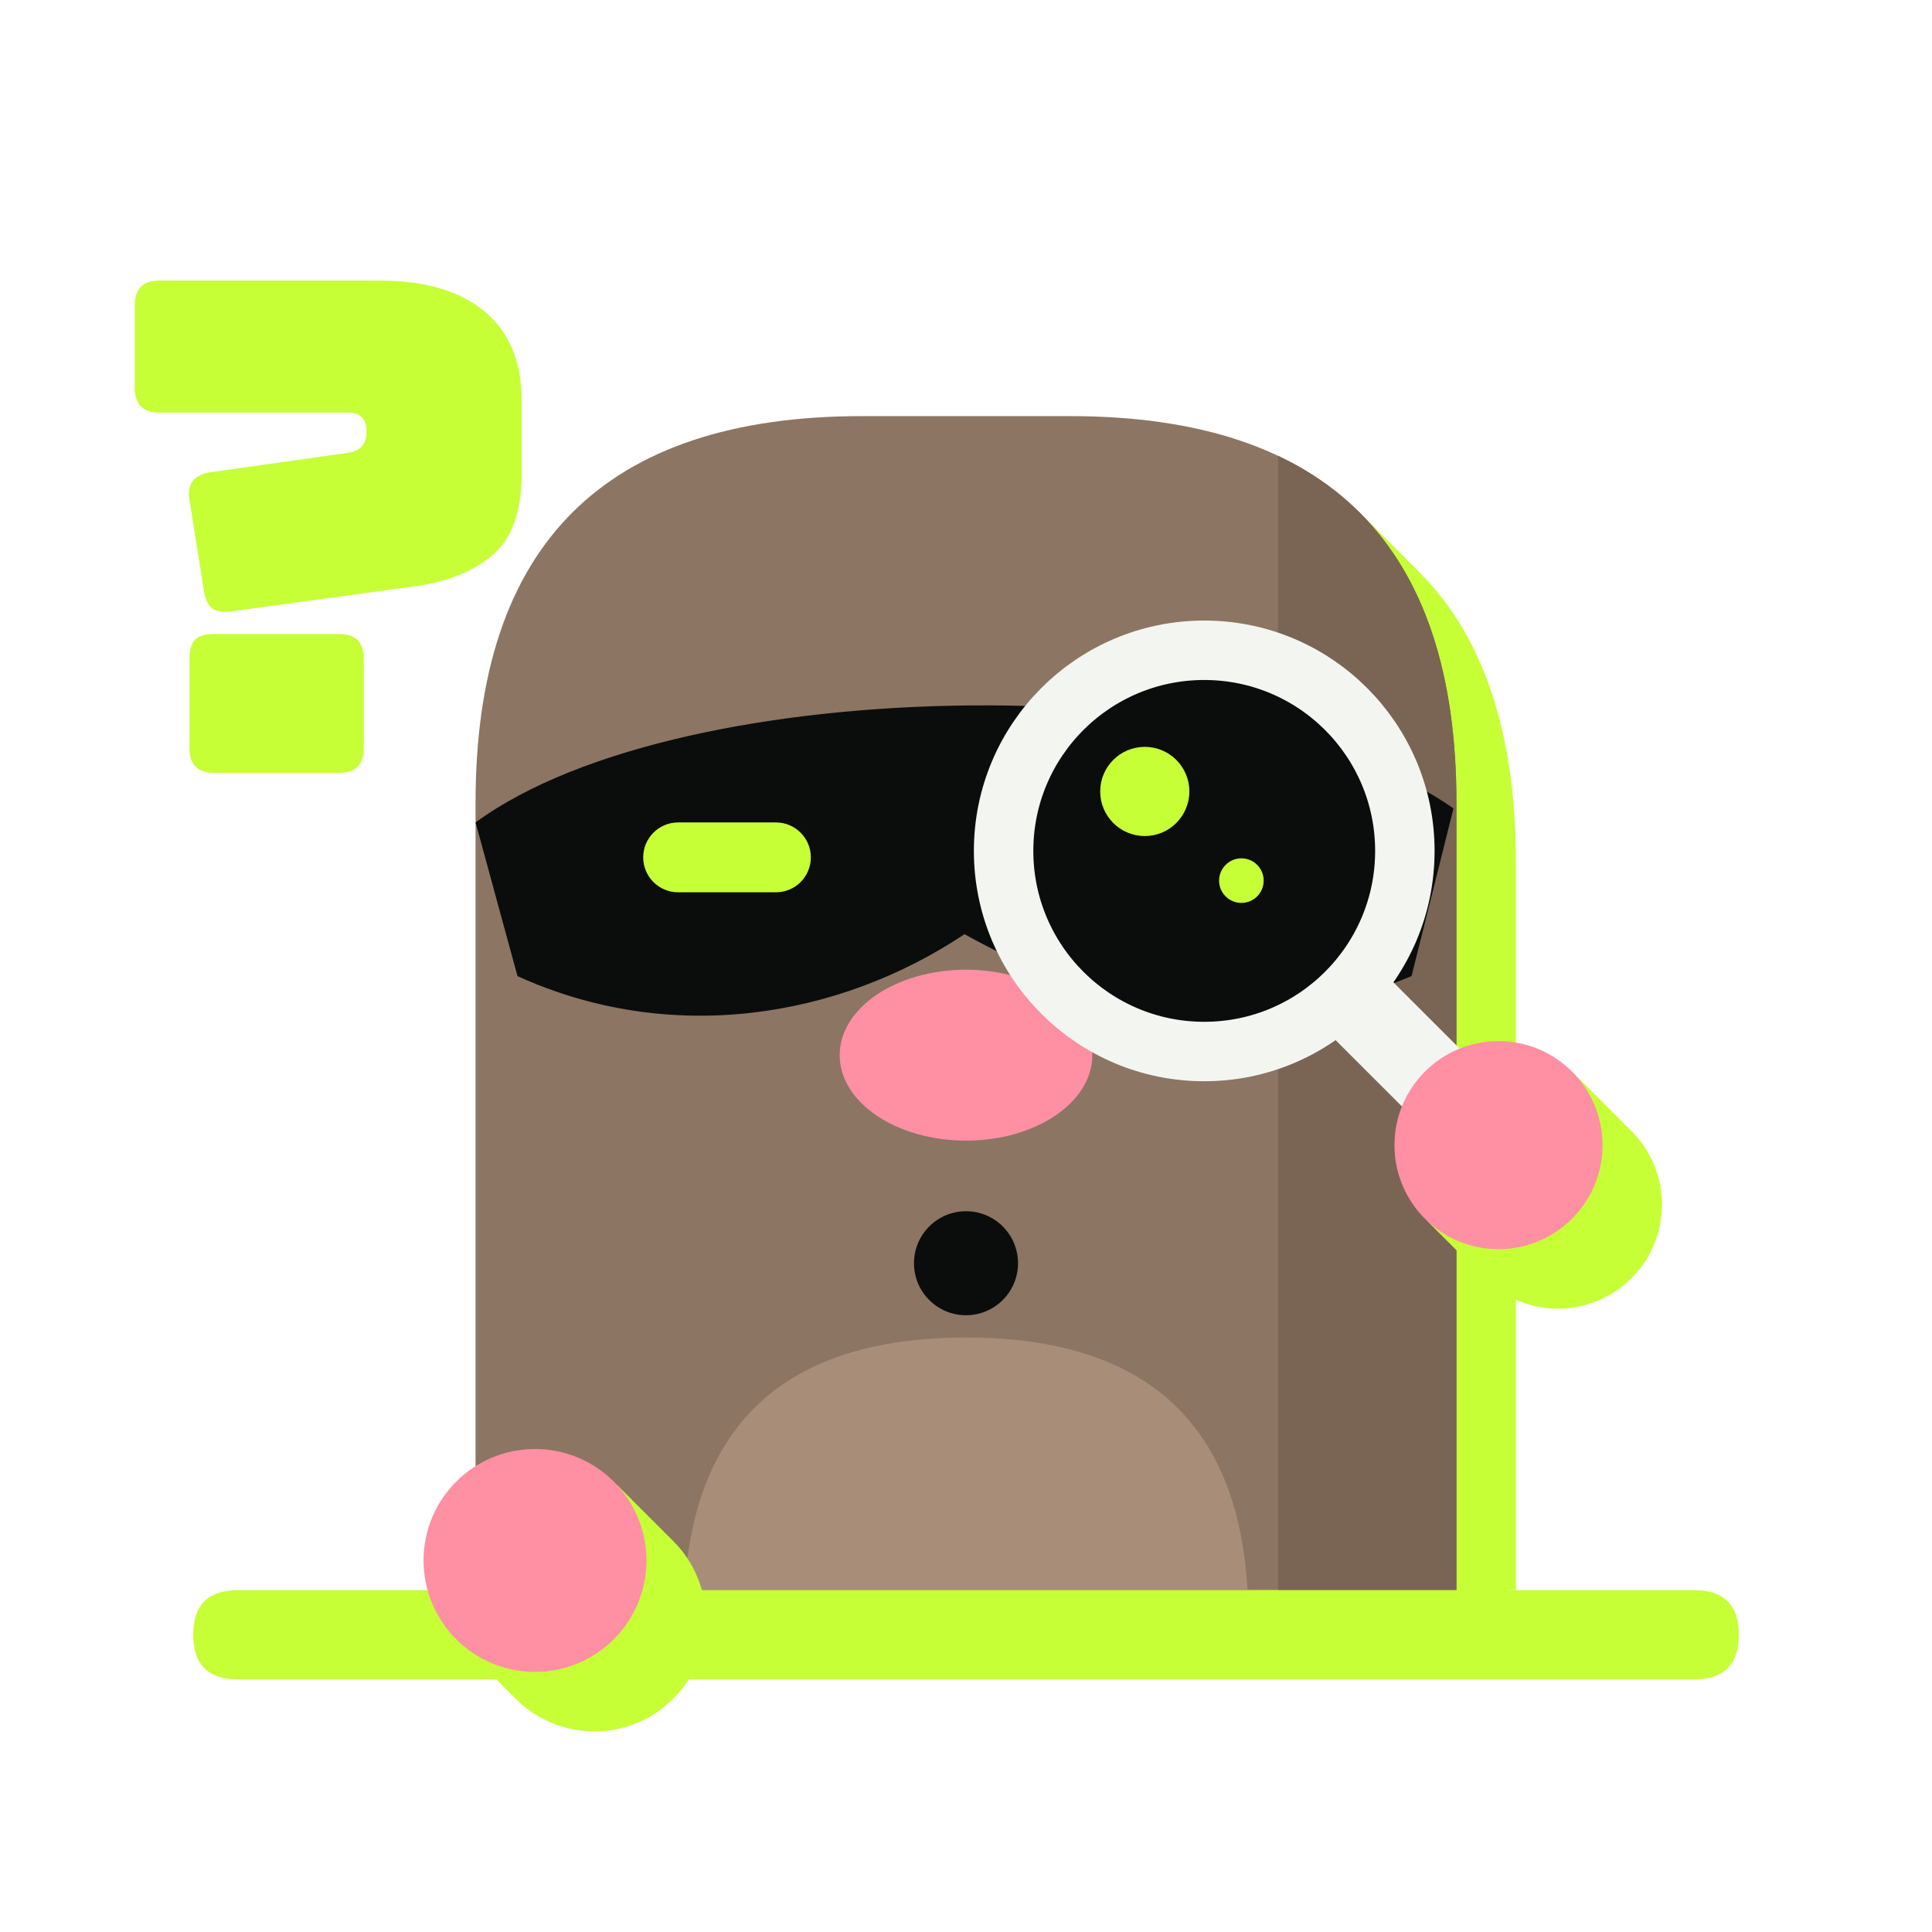
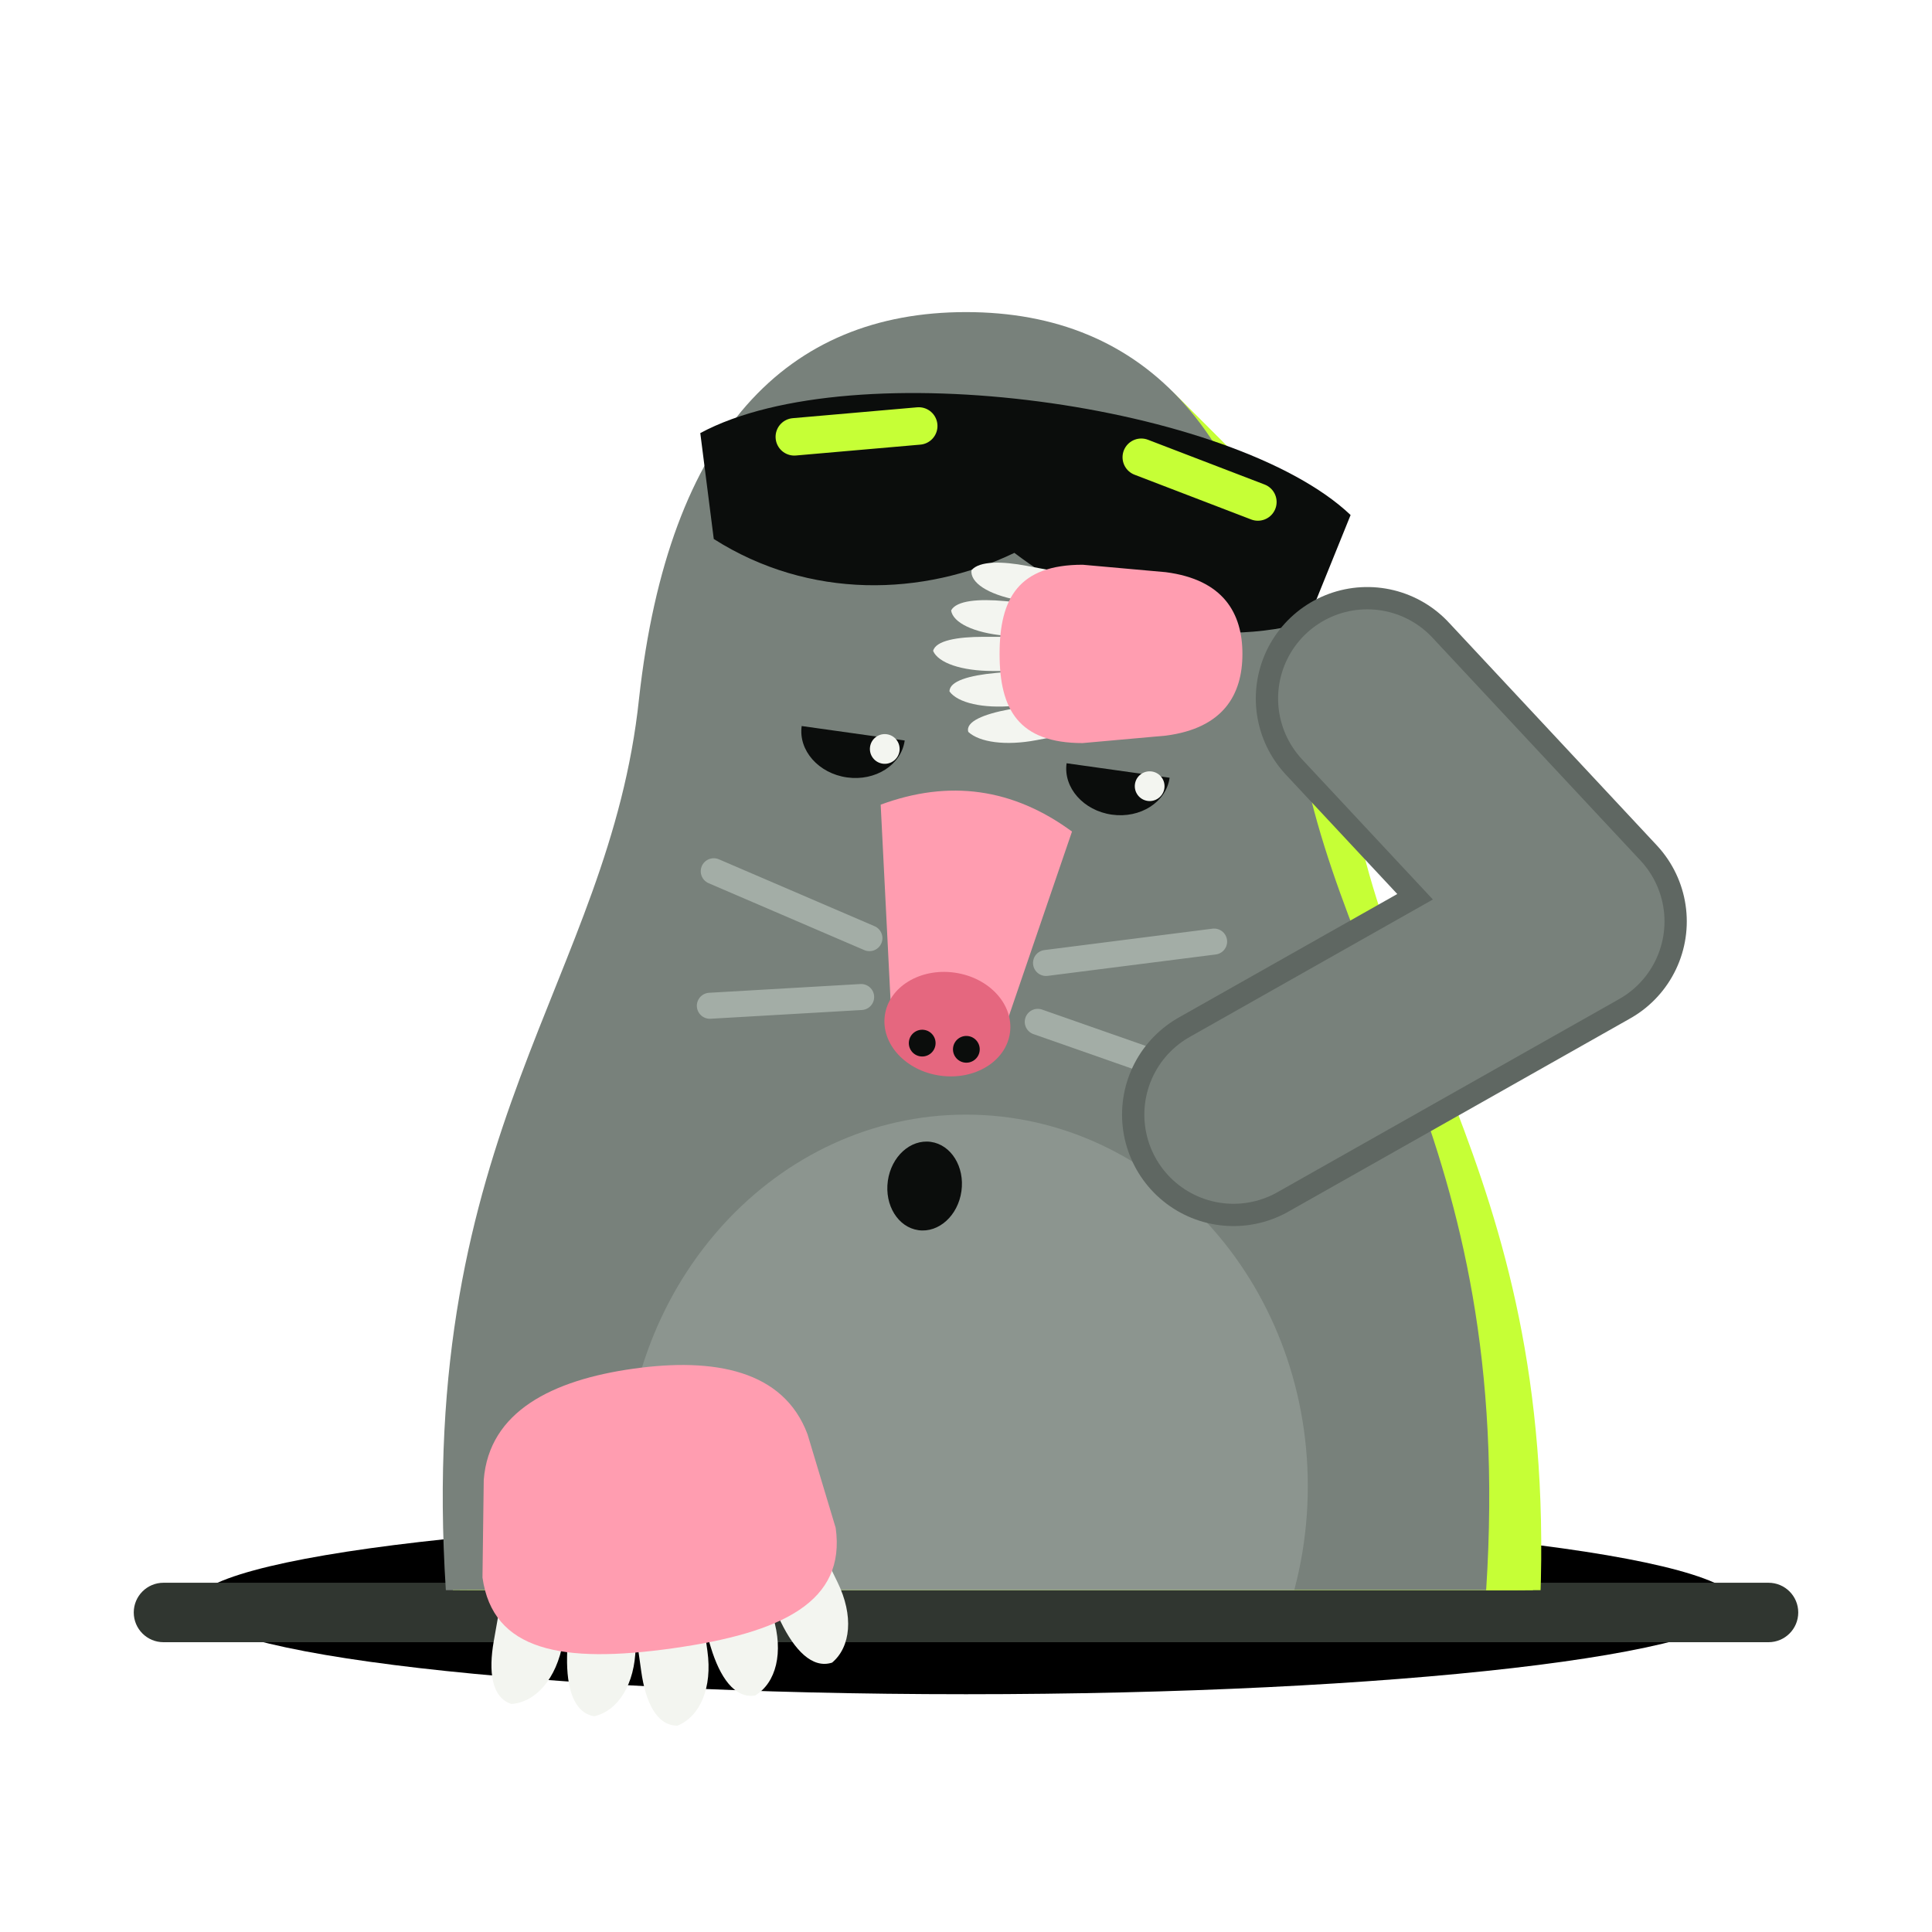
- <svg xmlns="http://www.w3.org/2000/svg" viewBox="0 0 260 260" role="img" aria-label="Toupeira do Rowlê procurando com uma lupa">
-   <defs>
-     <clipPath id="above-ground">
-       <rect width="260" height="214" />
-     </clipPath>
-   </defs>
-   <g clip-path="url(#above-ground)">
-     <g transform="translate(1 1)">
-       <path d="M64 108 Q64 56 116 56 H144 Q196 56 196 108 V264 Q196 316 144 316 H116 Q64 316 64 264 Z" fill="#C6FF36" />
+ <svg xmlns="http://www.w3.org/2000/svg" viewBox="0 0 260 260">
+   <ellipse cx="130" cy="216" rx="104" ry="12" fill="#000000" />
+   <rect x="18" y="213" width="224" height="8" rx="4" fill="#303630" />
+   <clipPath id="chao-4">
+     <rect x="-60" y="-200" width="380" height="414" />
+   </clipPath>
+   <g clip-path="url(#chao-4)">
+     <g transform="translate(7 7)">
+       <path d="M60 214 C56 152 82 132 86 94 C90 58 106 42 130 42 C154 42 170 58 174 94 C178 132 204 152 200 214 Z" fill="#C6FF36" />
+     </g>
+     <g transform="translate(6 6)">
+       <path d="M60 214 C56 152 82 132 86 94 C90 58 106 42 130 42 C154 42 170 58 174 94 C178 132 204 152 200 214 Z" fill="#C6FF36" />
+     </g>
+     <g transform="translate(5 5)">
+       <path d="M60 214 C56 152 82 132 86 94 C90 58 106 42 130 42 C154 42 170 58 174 94 C178 132 204 152 200 214 Z" fill="#C6FF36" />
+     </g>
+     <g transform="translate(4 4)">
+       <path d="M60 214 C56 152 82 132 86 94 C90 58 106 42 130 42 C154 42 170 58 174 94 C178 132 204 152 200 214 Z" fill="#C6FF36" />
+     </g>
+     <g transform="translate(3 3)">
+       <path d="M60 214 C56 152 82 132 86 94 C90 58 106 42 130 42 C154 42 170 58 174 94 C178 132 204 152 200 214 Z" fill="#C6FF36" />
    </g>
    <g transform="translate(2 2)">
-       <path d="M64 108 Q64 56 116 56 H144 Q196 56 196 108 V264 Q196 316 144 316 H116 Q64 316 64 264 Z" fill="#C6FF36" />
+       <path d="M60 214 C56 152 82 132 86 94 C90 58 106 42 130 42 C154 42 170 58 174 94 C178 132 204 152 200 214 Z" fill="#C6FF36" />
    </g>
-     <g transform="translate(3 3)">
-       <path d="M64 108 Q64 56 116 56 H144 Q196 56 196 108 V264 Q196 316 144 316 H116 Q64 316 64 264 Z" fill="#C6FF36" />
+     <g transform="translate(1 1)">
+       <path d="M60 214 C56 152 82 132 86 94 C90 58 106 42 130 42 C154 42 170 58 174 94 C178 132 204 152 200 214 Z" fill="#C6FF36" />
    </g>
-     <g transform="translate(4 4)">
-       <path d="M64 108 Q64 56 116 56 H144 Q196 56 196 108 V264 Q196 316 144 316 H116 Q64 316 64 264 Z" fill="#C6FF36" />
+   </g>
+   <path d="M60 214 C56 152 82 132 86 94 C90 58 106 42 130 42 C154 42 170 58 174 94 C178 132 204 152 200 214 Z" fill="#78817B" />
+   <clipPath id="corpo-3">
+     <path d="M60 214 C56 152 82 132 86 94 C90 58 106 42 130 42 C154 42 170 58 174 94 C178 132 204 152 200 214 Z" />
+   </clipPath>
+   <ellipse cx="130" cy="200" rx="46" ry="50" fill="#A3ADA6" clip-path="url(#corpo-3)" opacity="0.45" />
+   <g transform="rotate(8 130 120)">
+     <g transform="rotate(0 130 66) translate(86 50) scale(0.63)">
+       <path d="M0 22 C30 0 112 0 140 20 L134 44 C110 54 88 48 70 38 C52 50 28 54 6 44 Z" fill="#0B0D0C" />
+       <path d="M20 20 L46 14 M94 14 L120 20" fill="none" stroke="#C6FF36" stroke-width="8" stroke-linecap="round" stroke-linejoin="round" />
    </g>
-     <g transform="translate(5 5)">
-       <path d="M64 108 Q64 56 116 56 H144 Q196 56 196 108 V264 Q196 316 144 316 H116 Q64 316 64 264 Z" fill="#C6FF36" />
+     <path d="M105 101 H119 A7 6 0 0 1 105 101 Z" fill="#0B0D0C" />
+     <circle cx="116.5" cy="102.5" r="2" fill="#F3F5F0" />
+     <path d="M141 101 H155 A7 6 0 0 1 141 101 Z" fill="#0B0D0C" />
+     <circle cx="152.5" cy="102.5" r="2" fill="#F3F5F0" />
+     <g>
+       <path d="M118 128 L96 122 M118 136 L98 140 M142 128 L164 122 M142 136 L162 140" fill="none" stroke="#A3ADA6" stroke-width="3.5" stroke-linecap="round" stroke-linejoin="round" />
+       <path d="M117 110 Q130 103 143 110 L138 136 Q130 144 122 136 Z" fill="#FF9DB0" />
+       <ellipse cx="130" cy="138" rx="8.5" ry="7" fill="#E5677F" />
+       <circle cx="127" cy="141" r="1.8" fill="#0B0D0C" />
+       <circle cx="133" cy="141" r="1.8" fill="#0B0D0C" />
    </g>
-     <g transform="translate(6 6)">
-       <path d="M64 108 Q64 56 116 56 H144 Q196 56 196 108 V264 Q196 316 144 316 H116 Q64 316 64 264 Z" fill="#C6FF36" />
-     </g>
-     <g transform="translate(7 7)">
-       <path d="M64 108 Q64 56 116 56 H144 Q196 56 196 108 V264 Q196 316 144 316 H116 Q64 316 64 264 Z" fill="#C6FF36" />
-     </g>
-     <g transform="translate(8 8)">
-       <path d="M64 108 Q64 56 116 56 H144 Q196 56 196 108 V264 Q196 316 144 316 H116 Q64 316 64 264 Z" fill="#C6FF36" />
-     </g>
-     <path d="M64 108 Q64 56 116 56 H144 Q196 56 196 108 V264 Q196 316 144 316 H116 Q64 316 64 264 Z" fill="#8C7563" />
-     <clipPath id="lado-5">
-       <path d="M64 108 Q64 56 116 56 H144 Q196 56 196 108 V264 Q196 316 144 316 H116 Q64 316 64 264 Z" />
-     </clipPath>
-     <rect x="172" y="56" width="24" height="260" fill="#7A6453" clip-path="url(#lado-5)" />
-     <path d="M92 218 Q92 180 130 180 H130 Q168 180 168 218 V342 Q168 380 130 380 H130 Q92 380 92 342 Z" fill="#A88E79" />
-     <g transform="translate(64 90) scale(0.94)">
-       <path d="M0 22 C30 0 112 0 140 20 L134 44 C110 54 88 48 70 38 C52 50 28 54 6 44 Z" fill="#0B0D0C" />
-       <rect x="24" y="22" width="24" height="10" rx="5" fill="#C6FF36" />
-       <rect x="92" y="22" width="24" height="10" rx="5" fill="#C6FF36" />
-     </g>
-     <ellipse cx="130" cy="142" rx="17" ry="11.5" fill="#FF8FA3" />
-     <path d="M123 170 A7 7 0 1 0 137 170 A7 7 0 1 0 123 170 Z" fill="#0B0D0C" />
+     <ellipse cx="130" cy="160" rx="5" ry="6" fill="#0B0D0C" />
  </g>
-   <path d="M26 220 Q26 214 32 214 H228 Q234 214 234 220 V220 Q234 226 228 226 H32 Q26 226 26 220 Z" fill="#C6FF36" />
-   <g transform="translate(1 1)">
-     <path d="M57 210 A15 15 0 1 0 87 210 A15 15 0 1 0 57 210 Z" fill="#C6FF36" />
+   <g transform="translate(88 204) rotate(172) scale(1 1)">
+     <path d="M-4.6 1 V-6 C-4.6 -11 -2.4 -14.6 0.8 -15.4 C3.6 -15 4.6 -11.6 4.6 -7.5 V1 Z" fill="#F3F5F0" transform="translate(-17 -8) rotate(-18)" />
+     <path d="M-4.6 1 V-6 C-4.6 -11 -2.4 -14.6 0.8 -15.4 C3.6 -15 4.6 -11.6 4.6 -7.5 V1 Z" fill="#F3F5F0" transform="translate(-8.5 -10.5) rotate(-9)" />
+     <path d="M-4.6 1 V-6 C-4.6 -11 -2.4 -14.6 0.8 -15.4 C3.6 -15 4.6 -11.6 4.6 -7.5 V1 Z" fill="#F3F5F0" transform="translate(0 -13) rotate(0)" />
+     <path d="M-4.6 1 V-6 C-4.6 -11 -2.4 -14.6 0.8 -15.4 C3.6 -15 4.6 -11.6 4.6 -7.5 V1 Z" fill="#F3F5F0" transform="translate(8.5 -10.5) rotate(9)" />
+     <path d="M-4.6 1 V-6 C-4.6 -11 -2.4 -14.6 0.8 -15.4 C3.6 -15 4.6 -11.6 4.6 -7.5 V1 Z" fill="#F3F5F0" transform="translate(17 -8) rotate(18)" />
+     <path d="M-24 -5 C-24 -15 -15 -18 0 -18 C15 -18 24 -15 24 -5 L22 8 C20 17 11 20 0 20 C-11 20 -20 17 -22 8 Z" fill="#FF9DB0" />
  </g>
-   <g transform="translate(2 2)">
-     <path d="M57 210 A15 15 0 1 0 87 210 A15 15 0 1 0 57 210 Z" fill="#C6FF36" />
+   <path d="M166 150 L212 124 L184 94" fill="none" stroke="#5F6762" stroke-width="30" stroke-linecap="round" stroke-linejoin="round" />
+   <path d="M166 150 L212 124 L184 94" fill="none" stroke="#78817B" stroke-width="24" stroke-linecap="round" stroke-linejoin="round" />
+   <g transform="translate(150 88) rotate(-90) scale(0.5 0.86)">
+     <path d="M-4.6 1 V-6 C-4.6 -11 -2.4 -14.6 0.8 -15.4 C3.6 -15 4.6 -11.6 4.6 -7.5 V1 Z" fill="#F3F5F0" transform="translate(-17 -8) rotate(-18)" />
+     <path d="M-4.6 1 V-6 C-4.6 -11 -2.4 -14.6 0.8 -15.4 C3.6 -15 4.6 -11.6 4.6 -7.5 V1 Z" fill="#F3F5F0" transform="translate(-8.5 -10.5) rotate(-9)" />
+     <path d="M-4.6 1 V-6 C-4.6 -11 -2.4 -14.6 0.8 -15.4 C3.6 -15 4.6 -11.6 4.6 -7.5 V1 Z" fill="#F3F5F0" transform="translate(0 -13) rotate(0)" />
+     <path d="M-4.6 1 V-6 C-4.6 -11 -2.4 -14.6 0.8 -15.4 C3.6 -15 4.6 -11.6 4.6 -7.5 V1 Z" fill="#F3F5F0" transform="translate(8.5 -10.5) rotate(9)" />
+     <path d="M-4.6 1 V-6 C-4.6 -11 -2.4 -14.6 0.8 -15.4 C3.6 -15 4.6 -11.6 4.6 -7.5 V1 Z" fill="#F3F5F0" transform="translate(17 -8) rotate(18)" />
+     <path d="M-24 -5 C-24 -15 -15 -18 0 -18 C15 -18 24 -15 24 -5 L22 8 C20 17 11 20 0 20 C-11 20 -20 17 -22 8 Z" fill="#FF9DB0" />
  </g>
-   <g transform="translate(3 3)">
-     <path d="M57 210 A15 15 0 1 0 87 210 A15 15 0 1 0 57 210 Z" fill="#C6FF36" />
-   </g>
-   <g transform="translate(4 4)">
-     <path d="M57 210 A15 15 0 1 0 87 210 A15 15 0 1 0 57 210 Z" fill="#C6FF36" />
-   </g>
-   <g transform="translate(5 5)">
-     <path d="M57 210 A15 15 0 1 0 87 210 A15 15 0 1 0 57 210 Z" fill="#C6FF36" />
-   </g>
-   <g transform="translate(6 6)">
-     <path d="M57 210 A15 15 0 1 0 87 210 A15 15 0 1 0 57 210 Z" fill="#C6FF36" />
-   </g>
-   <g transform="translate(7 7)">
-     <path d="M57 210 A15 15 0 1 0 87 210 A15 15 0 1 0 57 210 Z" fill="#C6FF36" />
-   </g>
-   <g transform="translate(8 8)">
-     <path d="M57 210 A15 15 0 1 0 87 210 A15 15 0 1 0 57 210 Z" fill="#C6FF36" />
-   </g>
-   <path d="M57 210 A15 15 0 1 0 87 210 A15 15 0 1 0 57 210 Z" fill="#FF8FA3" />
-   <path d="M183.27 135.73 L201.66 154.11" stroke="#F3F5F0" stroke-width="11" stroke-linecap="round" />
-   <circle cx="162.06" cy="114.51" r="27" fill="#0B0D0C" stroke="#F3F5F0" stroke-width="8" />
-   <circle cx="154.06" cy="106.51" r="6" fill="#C6FF36" />
-   <circle cx="167.06" cy="118.51" r="3" fill="#C6FF36" />
-   <g transform="translate(1 1)">
-     <path d="M187.66 154.11 A14 14 0 1 0 215.66 154.11 A14 14 0 1 0 187.66 154.11 Z" fill="#C6FF36" />
-   </g>
-   <g transform="translate(2 2)">
-     <path d="M187.66 154.11 A14 14 0 1 0 215.66 154.11 A14 14 0 1 0 187.66 154.11 Z" fill="#C6FF36" />
-   </g>
-   <g transform="translate(3 3)">
-     <path d="M187.66 154.11 A14 14 0 1 0 215.66 154.11 A14 14 0 1 0 187.66 154.11 Z" fill="#C6FF36" />
-   </g>
-   <g transform="translate(4 4)">
-     <path d="M187.66 154.11 A14 14 0 1 0 215.66 154.11 A14 14 0 1 0 187.66 154.11 Z" fill="#C6FF36" />
-   </g>
-   <g transform="translate(5 5)">
-     <path d="M187.66 154.11 A14 14 0 1 0 215.66 154.11 A14 14 0 1 0 187.66 154.11 Z" fill="#C6FF36" />
-   </g>
-   <g transform="translate(6 6)">
-     <path d="M187.66 154.11 A14 14 0 1 0 215.66 154.11 A14 14 0 1 0 187.66 154.11 Z" fill="#C6FF36" />
-   </g>
-   <g transform="translate(7 7)">
-     <path d="M187.66 154.11 A14 14 0 1 0 215.66 154.11 A14 14 0 1 0 187.66 154.11 Z" fill="#C6FF36" />
-   </g>
-   <g transform="translate(8 8)">
-     <path d="M187.66 154.11 A14 14 0 1 0 215.66 154.11 A14 14 0 1 0 187.66 154.11 Z" fill="#C6FF36" />
-   </g>
-   <path d="M187.66 154.11 A14 14 0 1 0 215.66 154.11 A14 14 0 1 0 187.66 154.11 Z" fill="#FF8FA3" />
-   <path d="M55.95 78.88L31.02 82.29Q29.27 82.47 28.49 81.83Q27.71 81.18 27.43 79.44L25.50 67.29Q24.95 63.98 28.54 63.52L46.84 60.94Q49.33 60.58 49.33 58.09Q49.33 55.52 46.84 55.52L21.45 55.52Q18.14 55.52 18.14 52.20L18.14 41.07Q18.14 37.76 21.45 37.76L51.17 37.76Q60.18 37.76 65.20 41.90Q70.21 46.04 70.21 53.95L70.21 63.61Q70.21 71.34 66.35 74.65Q62.48 77.96 55.95 78.88M45.65 104L28.81 104Q25.50 104 25.50 100.69L25.50 88.64Q25.50 86.80 26.28 86.06Q27.06 85.32 28.81 85.32L45.65 85.32Q48.96 85.32 48.96 88.64L48.96 100.69Q48.96 104 45.65 104" fill="#C6FF36" />
</svg>
